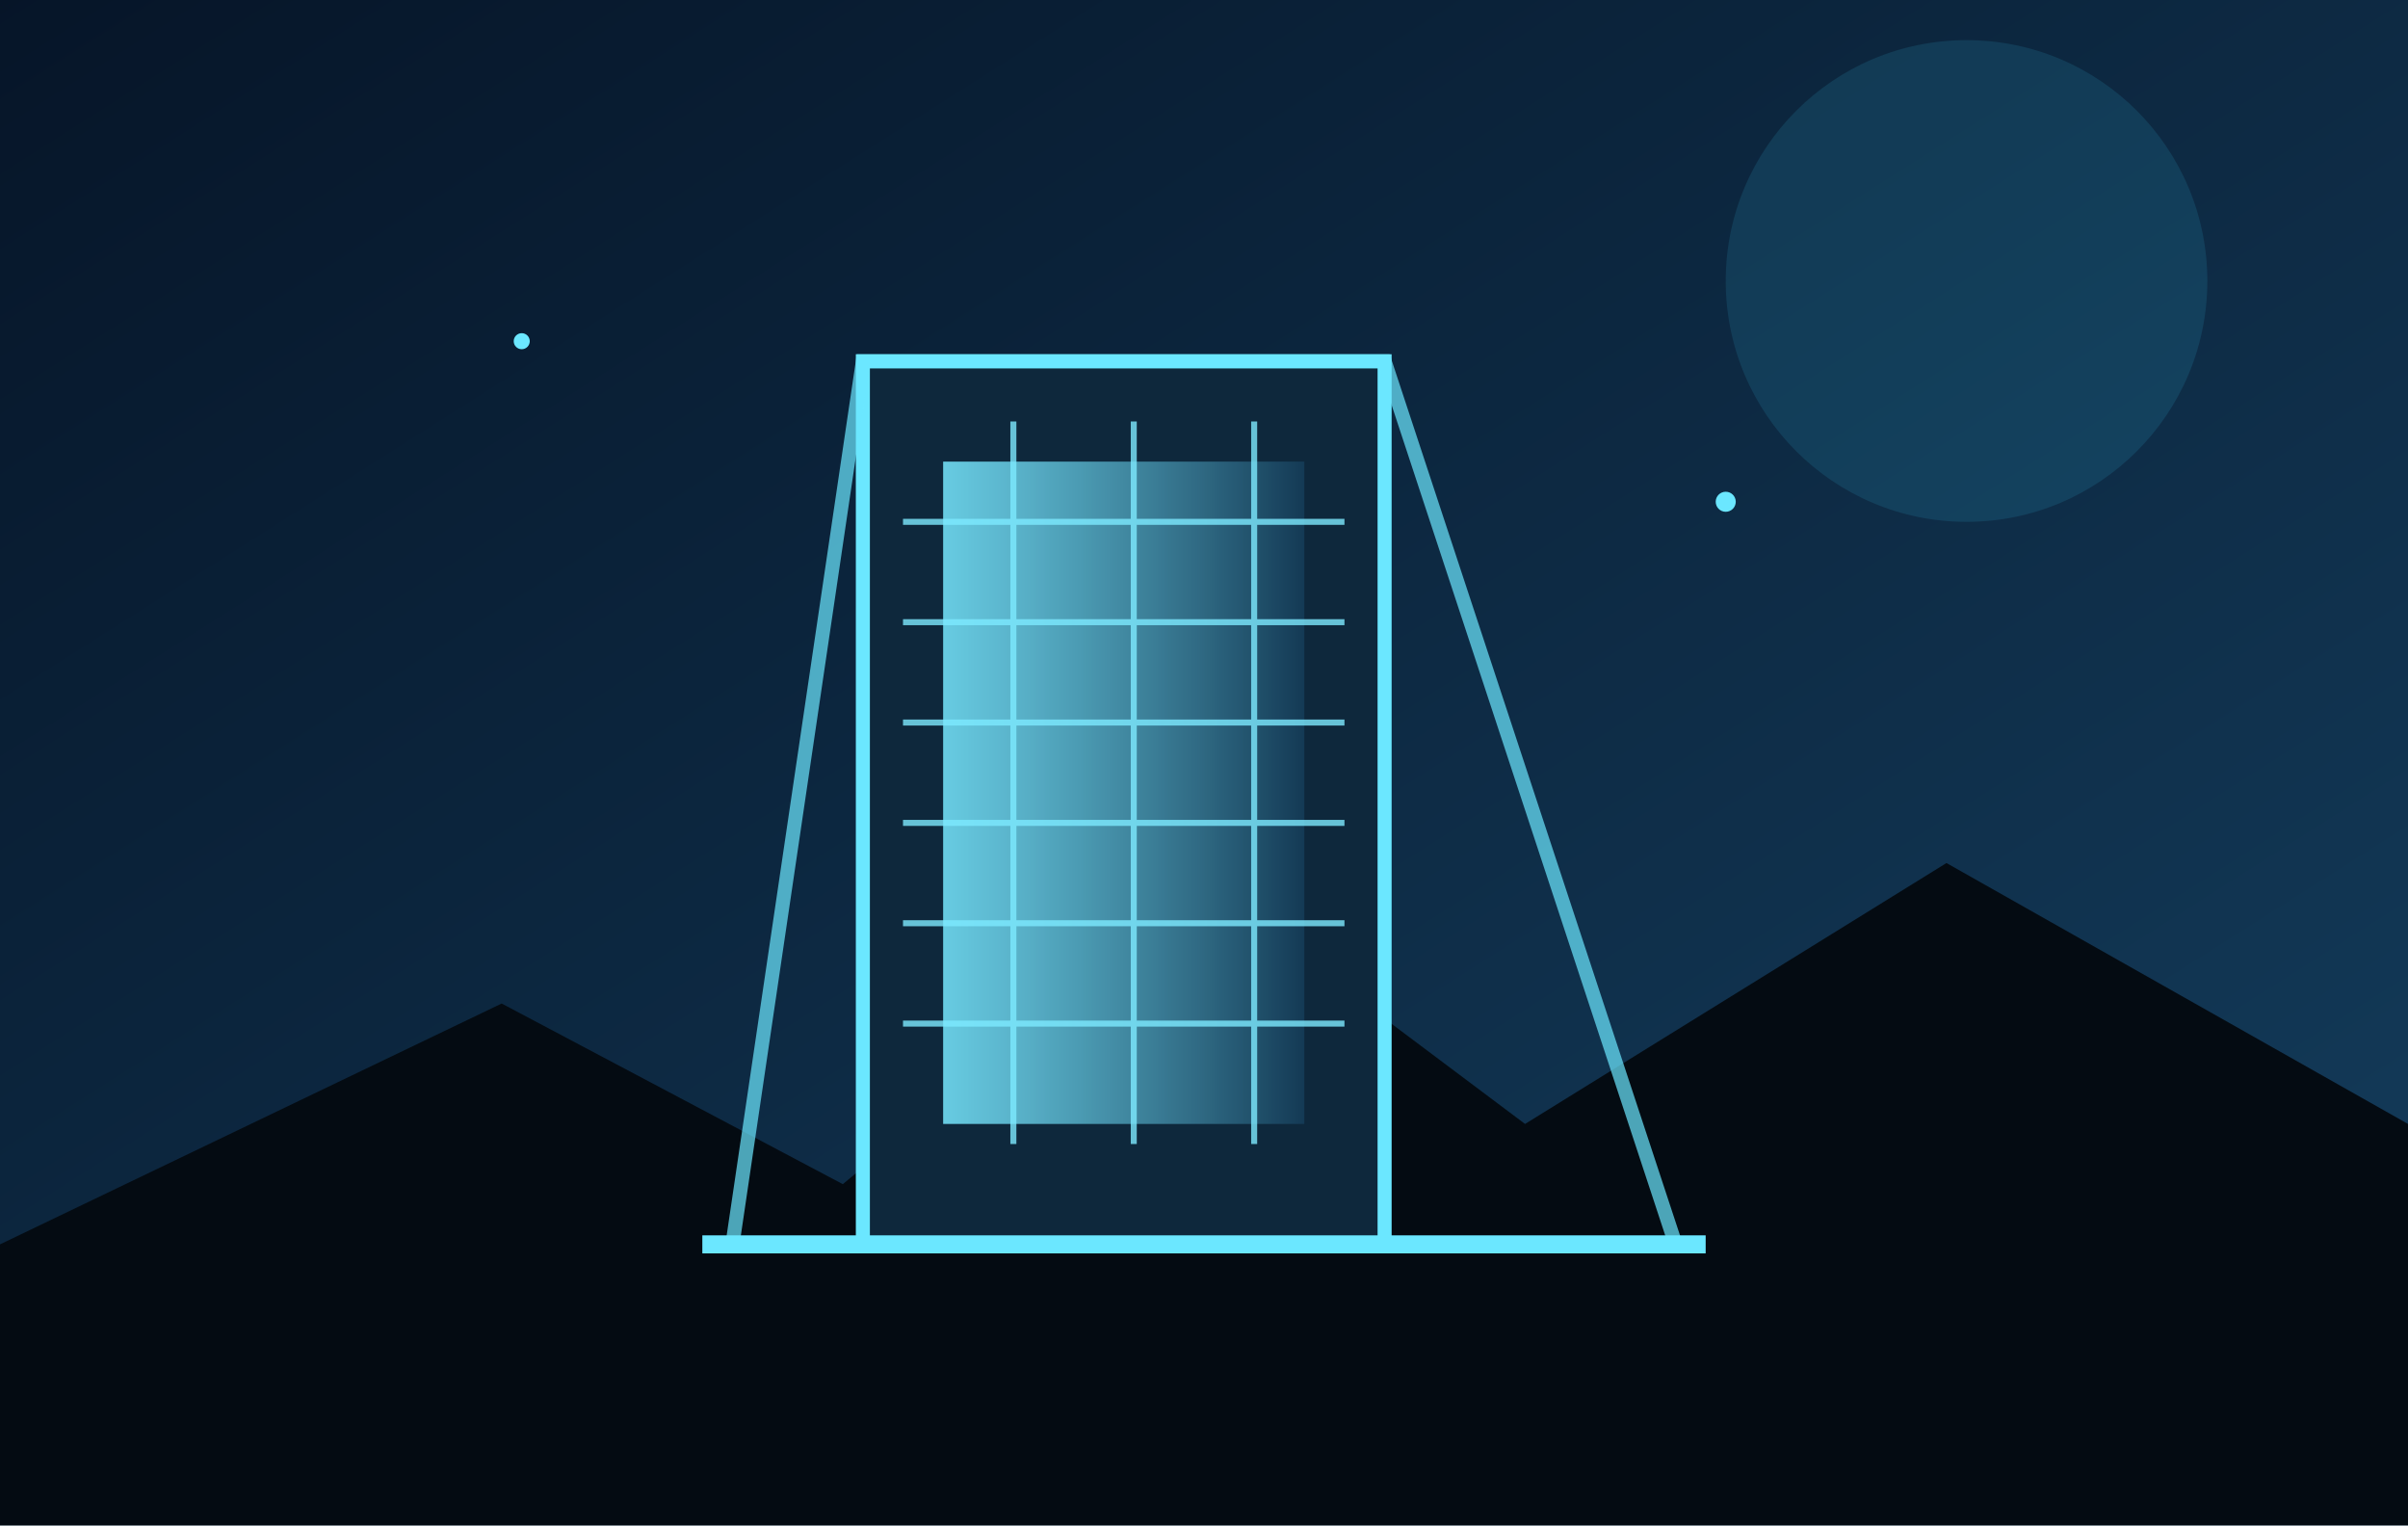
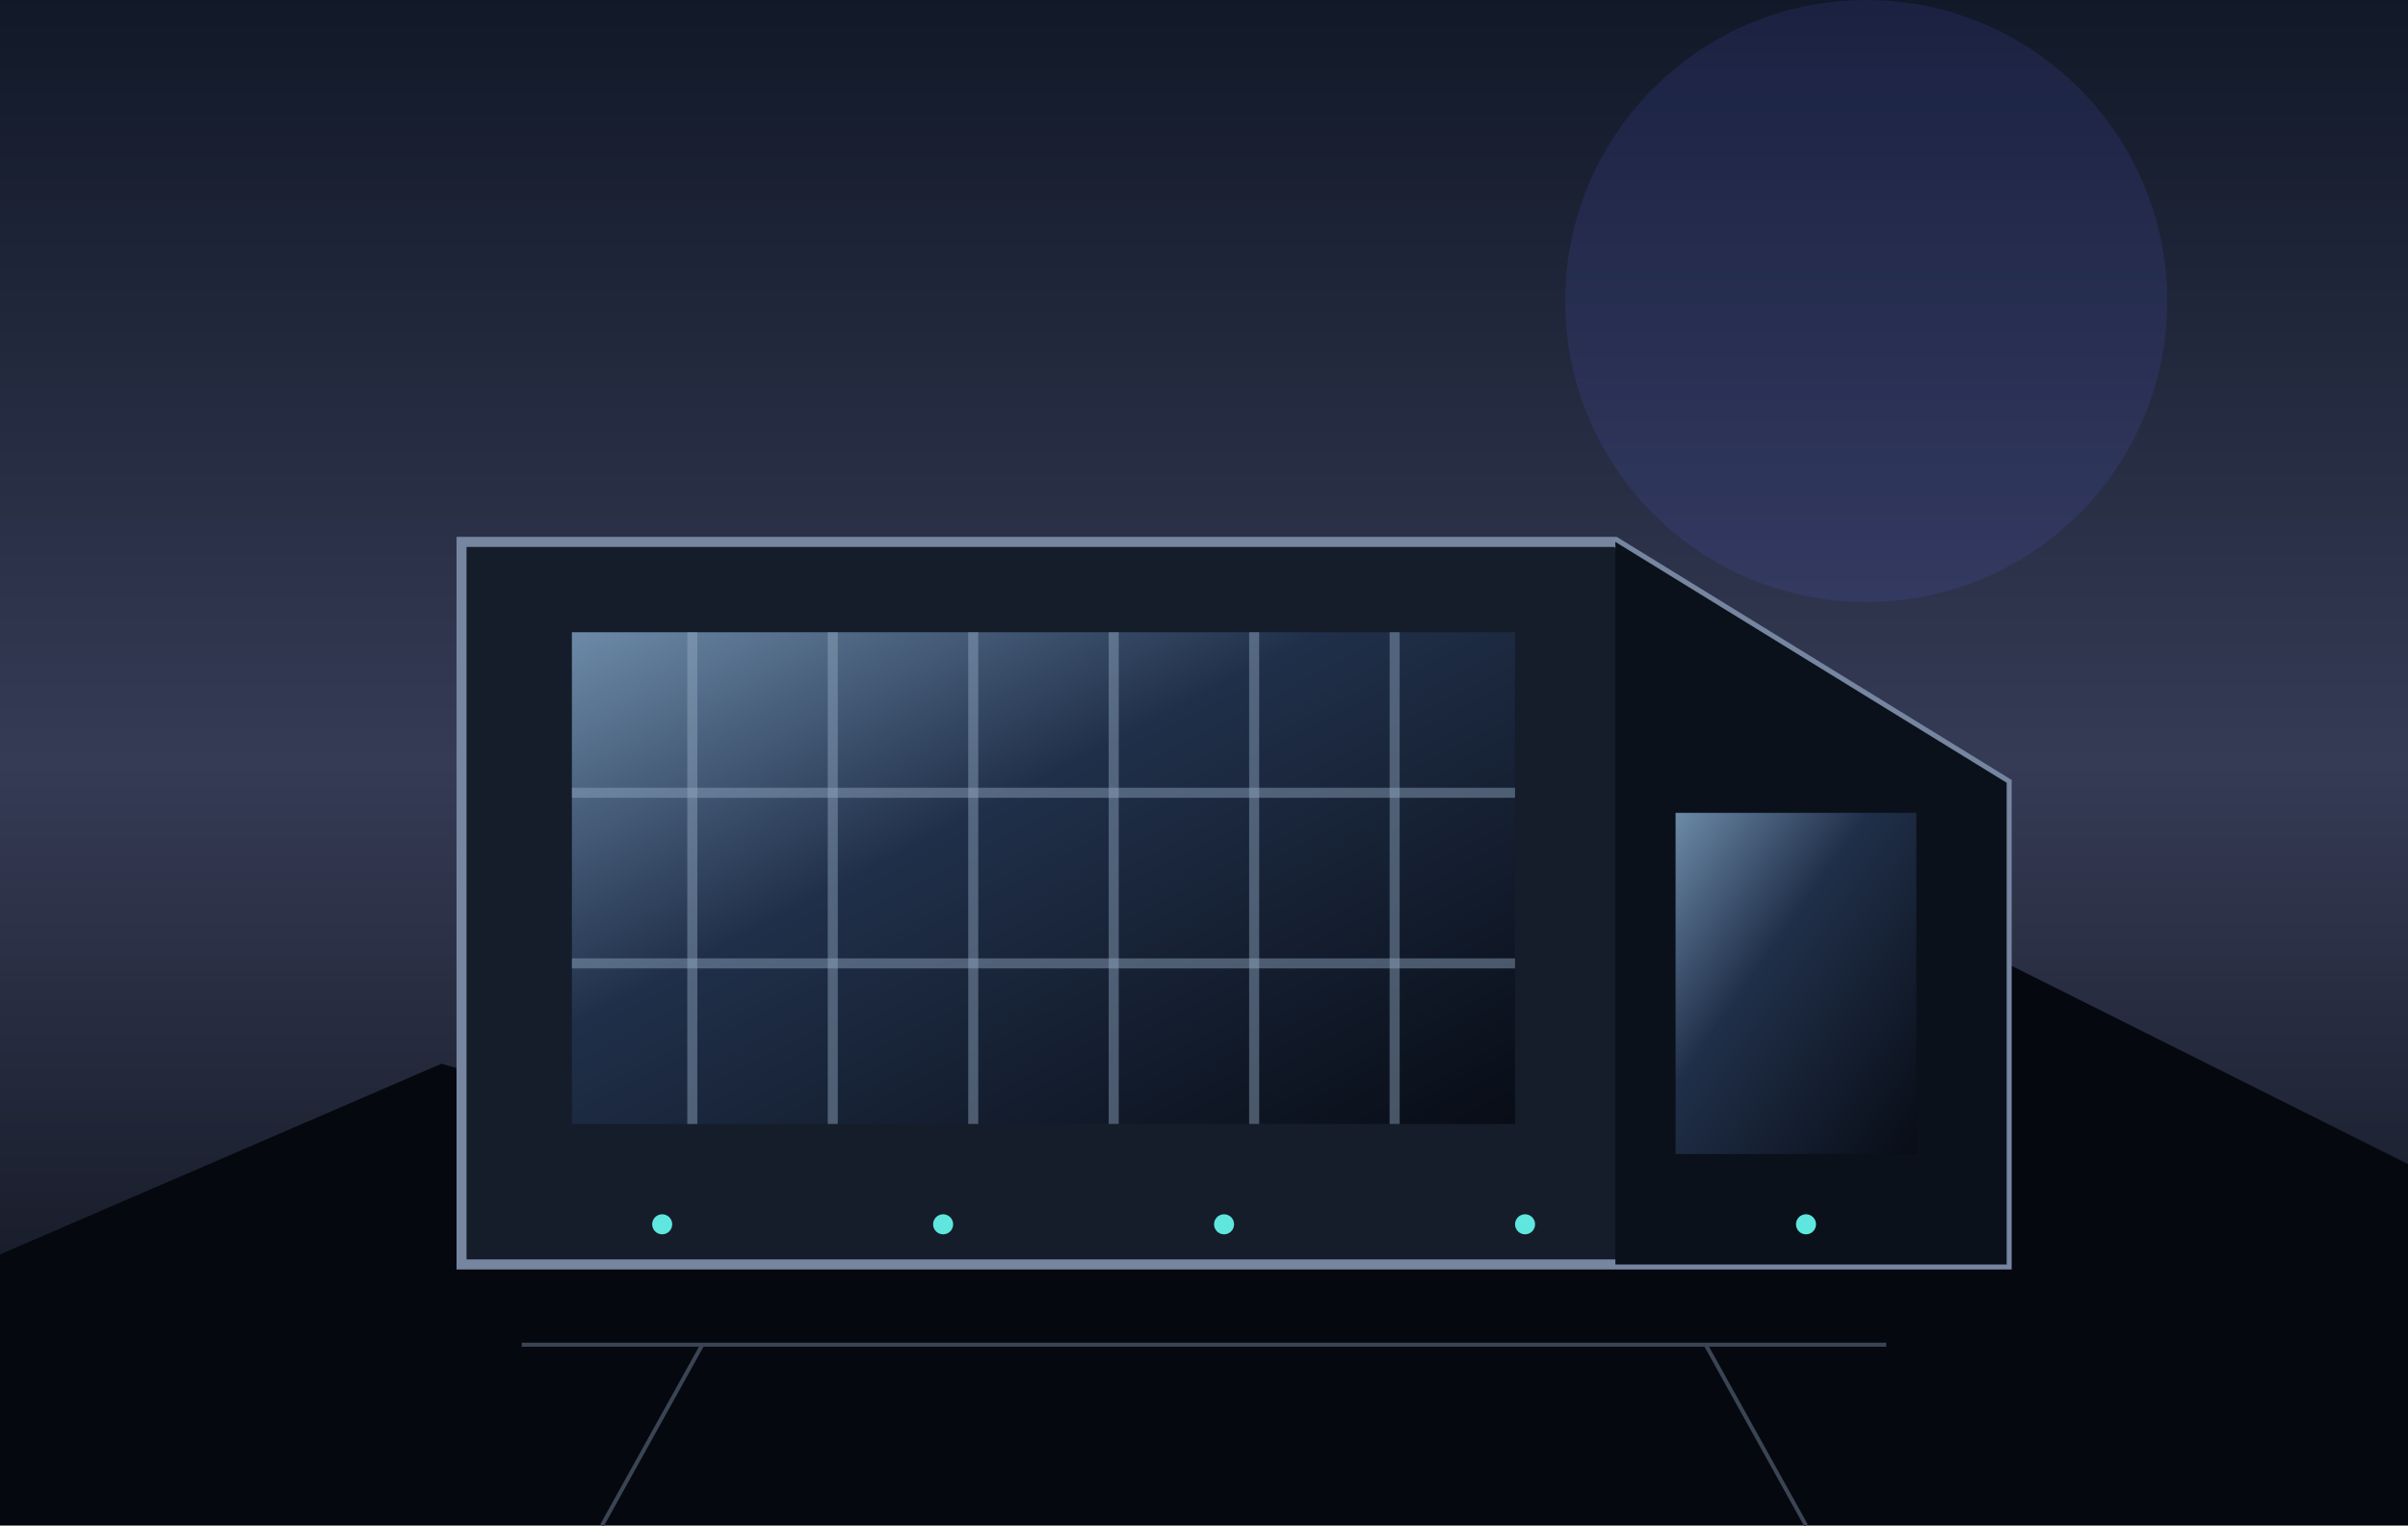
<svg xmlns="http://www.w3.org/2000/svg" viewBox="0 0 1200 760">
  <defs>
-     <linearGradient id="s" x1="0" y1="0" x2="1" y2="1">
-       <stop stop-color="#061528" />
-       <stop offset="1" stop-color="#143e5e" />
+     <linearGradient id="sky" x2="0" y2="1">
+       <stop stop-color="#111827" />
+       <stop offset=".5" stop-color="#353b55" />
+       <stop offset="1" stop-color="#090d14" />
    </linearGradient>
-     <linearGradient id="g">
-       <stop stop-color="#77e8ff" stop-opacity=".85" />
-       <stop offset="1" stop-color="#143a55" />
+     <linearGradient id="glass" x2="1" y2="1">
+       <stop stop-color="#6c8aa8" />
+       <stop offset=".4" stop-color="#202f49" />
+       <stop offset="1" stop-color="#080d16" />
+     </linearGradient>
+     <linearGradient id="violet" x2="1">
+       <stop stop-color="#7d6dff" />
+       <stop offset="1" stop-color="#22d6cf" />
    </linearGradient>
  </defs>
-   <rect width="1200" height="760" fill="url(#s)" />
-   <circle cx="980" cy="140" r="120" fill="#38d7ff" opacity=".12" />
-   <path d="M0 620l250-120 170 90 180-150 160 120 210-130 230 130v200H0z" fill="#040b12" />
-   <path d="M430 620V180h260v440z" fill="#0e283c" stroke="#6be7ff" stroke-width="7" />
-   <path d="M365 620l65-440h260l145 440z" fill="none" stroke="#6be7ff" stroke-width="7" opacity=".7" />
-   <path d="M470 230h180v330H470z" fill="url(#g)" />
-   <g stroke="#7deaff" stroke-width="3" opacity=".8">
-     <path d="M450 260h220M450 310h220M450 360h220M450 410h220M450 460h220M450 510h220" />
-     <path d="M505 210v360M565 210v360M625 210v360" />
+   <rect width="1200" height="760" fill="url(#sky)" />
+   <circle cx="930" cy="150" r="150" fill="#5f65ff" opacity=".12" />
+   <path d="M0 625 220 530 410 585 590 490 790 560 990 475 1200 580V760H0Z" fill="#05080e" />
+   <path d="M230 630V270H805L1000 390V630Z" fill="#141d29" stroke="#7685a0" stroke-width="5" />
+   <path d="M805 270 1000 390V630H805Z" fill="#0a111a" />
+   <path d="M285 315H755V560H285Z" fill="url(#glass)" />
+   <path d="M835 405H955V575H835Z" fill="url(#glass)" />
+   <g stroke="#94a9c1" stroke-opacity=".45" stroke-width="5">
+     <path d="M345 315V560M415 315V560M485 315V560M555 315V560M625 315V560M695 315V560" />
+     <path d="M285 395H755M285 480H755" />
  </g>
-   <path d="M350 620h500" stroke="#6be7ff" stroke-width="9" />
-   <g fill="#6be7ff">
-     <circle cx="260" cy="170" r="4">
-       <animate attributeName="cy" values="170;145;170" dur="4s" repeatCount="indefinite" />
-     </circle>
-     <circle cx="860" cy="250" r="5">
-       <animate attributeName="cy" values="250;220;250" dur="5s" repeatCount="indefinite" />
-     </circle>
+   <path d="M210 630H1045" stroke="url(#violet)" stroke-width="8" />
+   <g fill="#5fe6df">
+     <circle cx="330" cy="610" r="5" />
+     <circle cx="470" cy="610" r="5" />
+     <circle cx="610" cy="610" r="5" />
+     <circle cx="760" cy="610" r="5" />
+     <circle cx="900" cy="610" r="5" />
  </g>
+   <path d="M260 670H940" stroke="#3a4454" stroke-width="2" />
+   <path d="M350 670 300 760M850 670 900 760" stroke="#3a4454" stroke-width="2" />
</svg>
